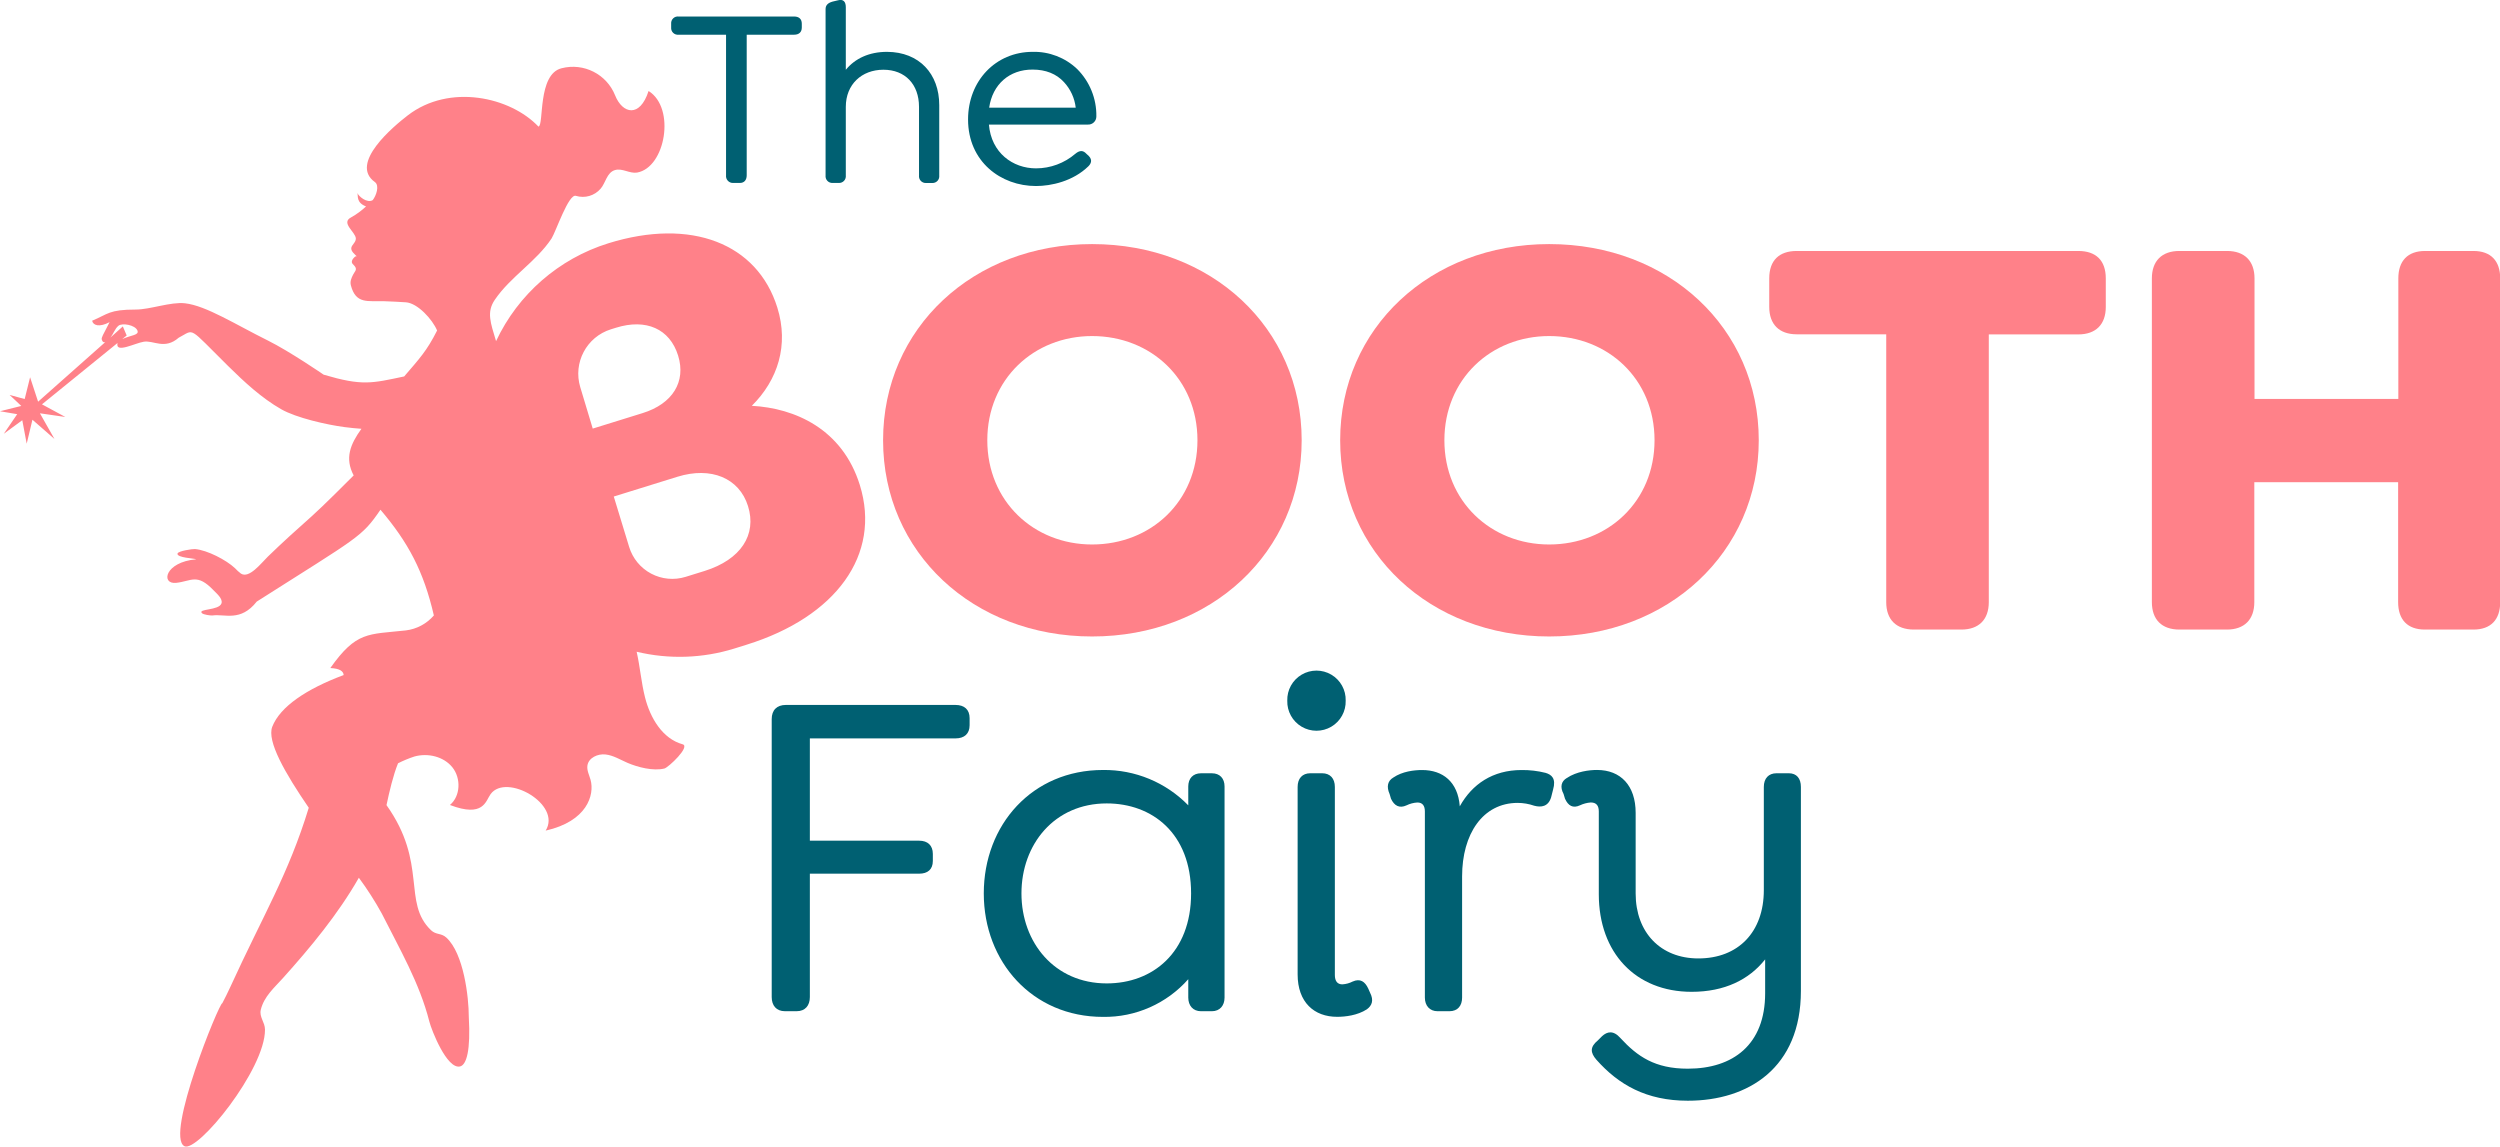
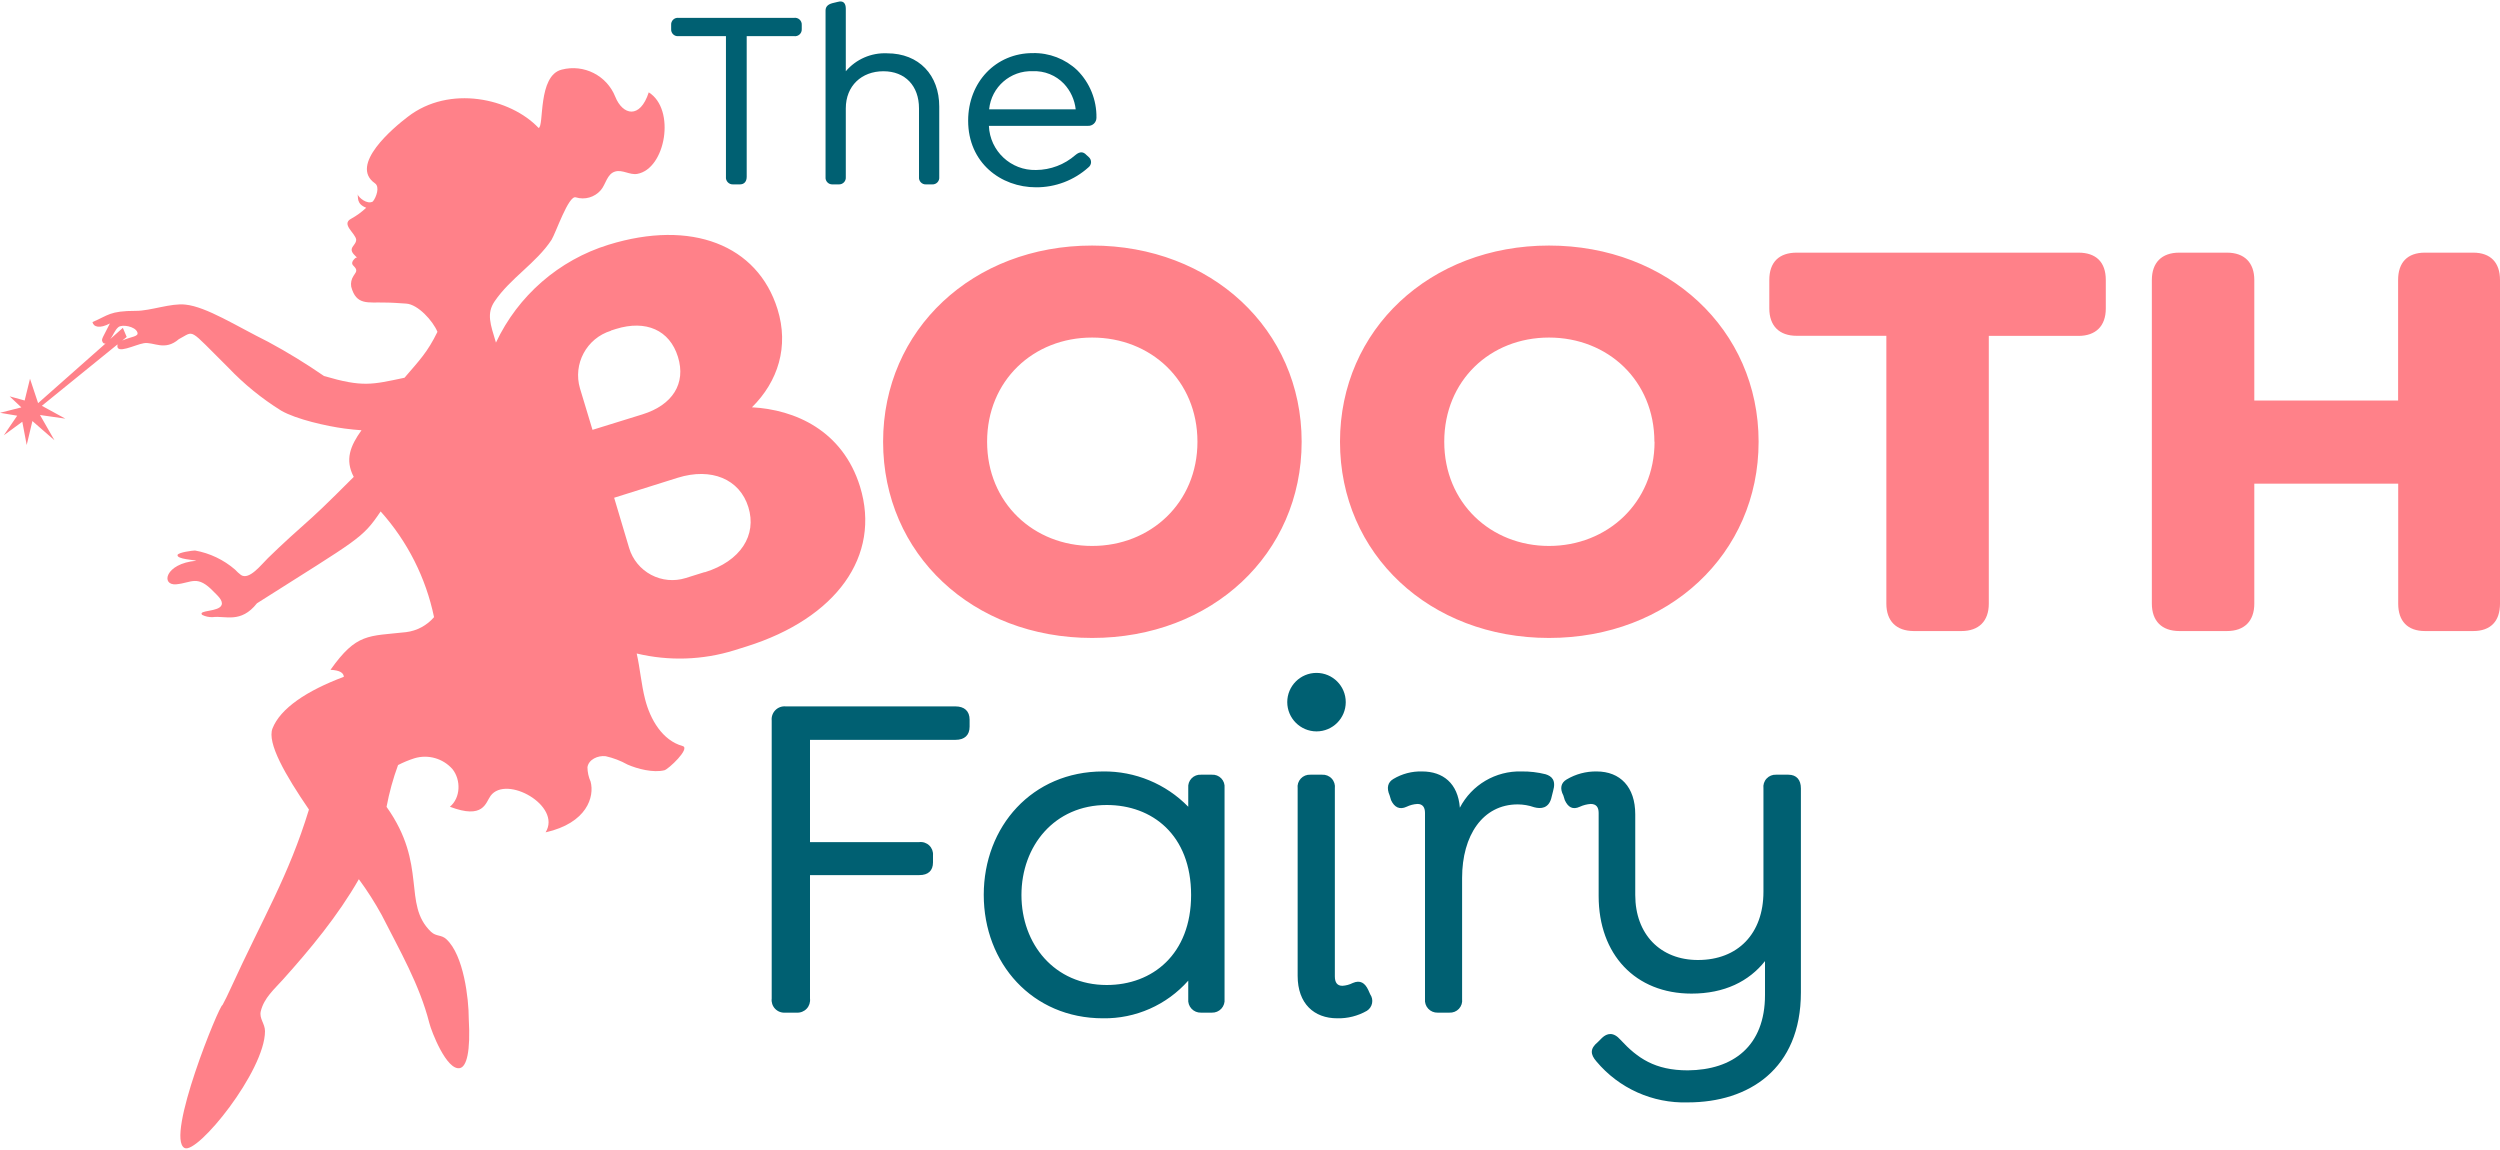
- <svg xmlns="http://www.w3.org/2000/svg" id="Layer_1" data-name="Layer 1" viewBox="0 0 1002 459.58">
+ <svg xmlns="http://www.w3.org/2000/svg" id="Layer_1" data-name="Layer 1" width="600" viewBox="0 0 500 230">
  <defs>
-     <style>.cls-1{fill:#ff8189;}.cls-2{fill:#006072;}</style>
+     <style>
+       .cls-1{fill:#ff8189}.cls-2{fill:#006072}
+     </style>
  </defs>
-   <path class="cls-1" d="M366.94,191.63c0-45,36.17-78.63,83.77-78.63,47.83,0,84,33.6,84,78.63,0,44.8-36.17,78.64-84,78.64C403.11,270.27,366.94,236.67,366.94,191.63Zm126,0c0-24.5-18.67-41.77-42.23-41.77-23.34,0-42,17.27-42,41.77s18.66,41.77,42,41.77C474.27,233.4,492.94,216.13,492.94,191.63Z" transform="translate(-13 -15.17)" />
-   <path class="cls-1" d="M550.14,191.63c0-45,36.17-78.63,83.77-78.63,47.83,0,84,33.6,84,78.63,0,44.8-36.17,78.64-84,78.64C586.31,270.27,550.14,236.67,550.14,191.63Zm126,0c0-24.5-18.66-41.77-42.23-41.77-23.34,0-42,17.27-42,41.77s18.66,41.77,42,41.77C657.48,233.4,676.14,216.13,676.14,191.63Z" transform="translate(-13 -15.17)" />
-   <path class="cls-1" d="M769,256.5V149.16H733.11c-7,0-11-4-11-11V126.76c0-7.23,4-11,11-11H846c7,0,11,3.73,11,11V138.2c0,7-4,11-11,11H810.11V256.5c0,7-4,11-11,11H780C773,267.47,769,263.5,769,256.5Z" transform="translate(-13 -15.17)" />
-   <path class="cls-1" d="M875.47,256.5V126.76c0-7,4-11,11-11h19.14c7,0,11,4,11,11v48.3h57.64v-48.3c0-7,3.73-11,10.73-11h19.37c7,0,10.73,4,10.73,11V256.5c0,7-3.73,11-10.73,11H984.9c-7,0-10.73-4-10.73-11V208.43H916.53V256.5c0,7-4,11-11,11H886.43C879.43,267.47,875.47,263.5,875.47,256.5Z" transform="translate(-13 -15.17)" />
-   <path class="cls-2" d="M304,85.42V29.08H285a2.68,2.68,0,0,1-3-2.88V24.66a2.68,2.68,0,0,1,3-2.87h46.28c1.95,0,3.08,1,3.08,2.87V26.2c0,1.85-1.13,2.88-3.08,2.88h-19V85.42c0,1.84-.93,3.08-2.77,3.08h-2.67A2.76,2.76,0,0,1,304,85.42Z" transform="translate(-13 -15.17)" />
-   <path class="cls-2" d="M389.45,57.3V85.52a2.7,2.7,0,0,1-2.77,3h-2.57a2.7,2.7,0,0,1-2.77-3V58c0-9-5.54-14.88-14.26-14.88S352,49,352,58v27.5a2.7,2.7,0,0,1-2.77,3h-2.57a2.7,2.7,0,0,1-2.77-3V18.82c0-1.55.92-2.47,2.77-3l2.16-.52c2.25-.61,3.18.62,3.18,2.77V43.14c3.7-4.52,9.34-7.19,16.52-7.19C381.45,36,389.45,44.78,389.45,57.3Z" transform="translate(-13 -15.17)" />
-   <path class="cls-2" d="M428.24,82.65A24.26,24.26,0,0,0,444,76.8c1.85-1.54,3.19-1.34,4.42,0l1,.92c1.54,1.64.82,3.08-.2,4.1-6.16,6-14.89,7.91-21,7.91C414.18,89.73,401,80,401,63.05c0-15.5,11.09-27.1,25.87-27.1a25,25,0,0,1,17.85,6.88,26.25,26.25,0,0,1,7.7,19A3.24,3.24,0,0,1,449,65.1H409.36C410.28,76.39,418.9,82.65,428.24,82.65ZM409.46,58.32h34.69a18.1,18.1,0,0,0-4.73-10.26c-3-3.28-7.28-5-12.51-5C417.57,43,410.79,49,409.46,58.32Z" transform="translate(-13 -15.17)" />
-   <path class="cls-2" d="M322.3,414.8V303.38c0-3.59,2.07-5.67,5.66-5.67h68c3.59,0,5.66,1.89,5.66,5.29v2.83c0,3.4-2.07,5.29-5.66,5.29H337.59v41h43.82c3.4,0,5.47,1.89,5.47,5.29v2.83c0,3.4-2.07,5.1-5.47,5.1H337.59V414.8c0,3.4-1.88,5.66-5.28,5.66h-4.73C324.19,420.46,322.3,418.2,322.3,414.8Z" transform="translate(-13 -15.17)" />
-   <path class="cls-2" d="M503.8,330.38V415c0,3.21-1.89,5.47-5.1,5.47h-4.34c-3.21,0-5.1-2.26-5.1-5.47v-7.37a44.71,44.71,0,0,1-34.18,15.11c-28.33,0-47.78-22.1-47.78-49.48,0-27.57,19.45-49.48,47.78-49.48a46.93,46.93,0,0,1,34.18,14.17v-7.56c0-3.21,1.89-5.29,5.1-5.29h4.34C501.91,325.09,503.8,327.17,503.8,330.38Zm-13.41,42.87c0-24.17-15.67-36.07-33.8-36.07-21,0-34.19,16.43-34.19,36.07s13.22,36.07,34.19,36.07C474.9,409.32,490.39,397.05,490.39,373.25Z" transform="translate(-13 -15.17)" />
-   <path class="cls-2" d="M528.94,296a11.71,11.71,0,1,1,23.41,0,11.71,11.71,0,1,1-23.41,0Zm4.15,109.72V330.57c0-3.4,1.89-5.48,5.1-5.48h4.72c3.21,0,5.1,2.08,5.1,5.48v75.35c0,2.46,1,3.78,3,3.78a10.45,10.45,0,0,0,4.16-1.14c3-1.32,4.91,0,6.23,2.84l.75,1.7c1.52,3,.76,5.1-1.32,6.61-3.77,2.45-8.68,3-11.89,3C539.7,422.73,533.09,416.87,533.09,405.73Z" transform="translate(-13 -15.17)" />
-   <path class="cls-2" d="M635.46,331.7l-.76,3c-1.13,3.78-4,4.16-6.8,3.4a20.37,20.37,0,0,0-6.61-1.13c-14,0-22.28,12.47-22.28,29.46V415c0,3.21-1.7,5.47-5.1,5.47h-4.72c-3.21,0-5.1-2.26-5.1-5.47v-74.6c0-2.27-.94-3.59-3-3.59a11.4,11.4,0,0,0-4.35,1.14c-2.83,1.32-4.91.18-6.23-2.65l-.56-1.89c-1.33-3-.76-5.28,1.51-6.61,3.59-2.45,8.31-3,11.52-3,8.31,0,14.35,4.72,15.1,14.54,4.92-8.87,13.22-14.54,24.74-14.54a37.74,37.74,0,0,1,9.64,1.13C634.89,325.66,636.78,327.17,635.46,331.7Z" transform="translate(-13 -15.17)" />
-   <path class="cls-2" d="M734.8,330.57v81.77c0,30.78-21,44-45.32,44-16.62,0-27.76-6.42-36.64-16.43-2.46-2.83-2.64-5.1.57-7.74l1.7-1.7c2.07-1.89,4.53-2.45,7.36.76,6.8,7.36,13.79,12.27,27,12.27,18.13,0,31-9.63,31-30.21v-13.6c-6.42,8.12-16.24,13-29.46,13-22.48,0-37.21-15.67-37.21-39.09V340.39c0-2.27-.94-3.59-3.21-3.59a12.27,12.27,0,0,0-4.34,1.14c-2.83,1.32-4.72.18-6-2.65l-.57-1.89c-1.51-2.83-.94-5.1,1.32-6.42,4-2.64,9.07-3.21,12.09-3.21,9.44,0,15.48,6.23,15.48,17.19v32.29c0,15.67,10,26.06,25.12,26.06,16,0,26.25-10.57,26.25-27.38V330.57c0-3.4,1.89-5.48,5.1-5.48h4.91C733.1,325.09,734.8,327.17,734.8,330.57Z" transform="translate(-13 -15.17)" />
-   <path class="cls-1" d="M357.62,209.57c-7-22.48-26-30.82-43.29-31.75,10.47-10.38,14.89-24.35,10.23-39.35-8-25.73-34.52-36.12-67.74-25.79a74,74,0,0,0-45,39.22c-2.2-7.34-3.87-11.62-.52-16.55,6.35-9.34,16.6-15.28,22.78-24.62,1.73-2.76,6.85-18.06,9.75-17.06a9.44,9.44,0,0,0,9.91-2.88c2-2.29,2.46-6.48,5.73-7.45,2.94-.88,5.83,1.47,8.86,1,11.41-2,15.54-25.89,4.62-32.7-3.48,10.83-10.43,9.19-13.41,1.76a18.21,18.21,0,0,0-21.44-10.88c-9.76,2.37-7,23-9.29,23.39-11.28-11.92-35.72-17.36-52.4-4.48-5.53,4.26-23.62,19.23-13.18,26.69,2,1.4.52,5.59-.86,7.27-2.28,1.34-5.69-1.57-6.13-2.88.38,1.12-.59,3.84,3.47,5.4a30.56,30.56,0,0,1-6,4.39c-4.24,2.19,1.77,5.84,1.91,8.42.08,1.62-1.72,2.56-1.83,3.9s1.42,2.47,2.26,3.34c-.51-.51-1.66,1-1.8,1.3-.79,1.57.55,1.82,1.19,3s-.41,1.92-.92,3c-.7,1.38-1.3,2.73-.89,4.28,2,7.65,6.79,6.15,13.41,6.36,2.87.09,5.73.25,8.6.43,4.72.28,10.72,6.9,12.55,11.31-4.11,8.18-7.12,11.32-13.2,18.41-13,2.74-16.74,3.89-32.27-.71,0,0-13.6-9.34-22.4-13.71-12.83-6.36-24.69-13.94-33.15-14.9-5.75-.66-14,2.52-19.77,2.51-10.75,0-11.05,1.8-17.48,4.48.42,1.91,2.9,2.72,7,.57-2.74,5.39-3.36,6.15-3.12,7,.29,1,.81,1.22,1.39,1L28.27,176.17l-3.21-9.79-2.17,8.73-6.05-1.66,4.69,4.42L13,180l6.89,1.17-5.37,7.86,7.41-5.44L23.7,193l2.3-9.6,8.82,7.7L29,180.82l10.18,1.47-9.36-5.06,30.31-24.61a.79.79,0,0,0-.06.22c-.74,4,7-.13,10.56-.71,3.9-.65,8.34,3.33,14-1.61,6.57-3.4,3.36-4.87,19.82,11.37,6.48,6.39,13.42,12.82,21.22,17.28,6.08,3.49,18.39,6.26,25.43,7.18,2.42.31,4.65.53,6.76.68-4.5,6.25-6.74,11.8-3.11,18.69-.87.91-12.84,12.86-16.64,16.21-6,5.32-12,10.74-17.76,16.34-2.64,2.56-7.46,8.94-10.78,6.8a18.63,18.63,0,0,1-2.42-2.2c-3.46-3.25-11.09-7.23-16-7.64-.93-.08-6.71.75-7,1.79-.45,1.7,6.9,1.95,7.51,2.31-12.67,1.1-14.29,10.11-8.07,9.45s8.35-4,15.08,3.06c1.1,1.16,3.73,3.3,3.1,5.16-1,2.93-9.63,2.09-7.84,3.92.62.63,3.48,1,4.19.93,5-.71,11.28,2.67,17.78-5.56,41-26.07,42-25.73,49.59-36.82,11.14,13.09,17.33,24.71,21.4,42.37a17.65,17.65,0,0,1-11.23,6c-15.19,1.67-19.77.28-30.27,15.08,3.85.2,5.22,1.27,5.35,2.81-15,5.61-25.48,12.7-28.61,20.7-2.26,5.78,5.16,18.67,14.62,32.49-8.19,26.78-18.16,42.77-31.52,72-1,2.13-2,4.23-3.13,6.34-1.12-.45-23,53.12-15.21,57.29,5.22,2.78,32.41-30.73,32.32-46.7,0-3-2.4-5.06-1.68-8,1.3-5.3,5.38-8.78,8.88-12.67,10.9-12.13,22.08-25.57,30.42-40.21A127.52,127.52,0,0,1,166,381.28c7.1,14.11,15.17,27.88,19.08,43.33.86,3.38,7,19.14,12.27,18,2.65-.59,4.32-6.46,3.54-19.93,0-7.8-2-25.34-9-31.73-2.05-1.89-4.09-1-6.14-2.95-11.64-11.18-1.2-26.69-17.84-50.14,1.14-5.39,2.68-12,4.62-16.76a46,46,0,0,1,6.59-2.73c5.38-1.49,11.72,0,15.21,4.36s3.28,11.51-1,15.08c13.58,5.19,14.3-1.64,16.32-4.38,6.29-8.53,28.58,4.1,22.05,14.65,16.59-3.74,19.66-14.27,18-20.35-.53-1.91-1.56-3.8-1.26-5.76.48-3.11,4.17-4.77,7.28-4.41s5.88,2.1,8.76,3.35c4.09,1.76,10.36,3.39,14.82,2.28,1.56-.39,10.55-8.81,7.29-9.71-8.11-2.24-13-10.61-15.05-18.75-1.53-6-2-12.3-3.37-18.34a73.83,73.83,0,0,0,39.13-1.28l5-1.56C348,262.42,366.31,237.56,357.62,209.57ZM62,151.07l1.78-1.44L62.23,146l-5,4.49c1.33-1.66,1.79-3.54,3.25-4.76s6.69-.35,7.61,1.93C68.8,149.56,65.69,149.41,62,151.07Zm195.87-3.92,2.06-.64c12-3.73,21.52.43,24.86,11.18,3.26,10.49-2.23,19.32-14.22,23.05l-20,6.21-5-16.6A18.64,18.64,0,0,1,257.87,147.15ZM295.43,244l-7.63,2.37a18.06,18.06,0,0,1-22.64-12L259,214.18l25.5-7.92c13.48-4.19,24.8.51,28.3,11.75C316.41,229.5,309.92,239.46,295.43,244Z" transform="translate(-13 -15.17)" />
+   <path class="cls-1" d="M176.62 88.35c0-22.48 18-39.24 41.8-39.24s41.91 16.76 41.91 39.24-18 39.24-41.91 39.24-41.8-16.77-41.8-39.24zm62.87 0c0-12.23-9.31-20.84-21.07-20.84s-21 8.61-21 20.84 9.31 20.84 21 20.84 21.07-8.62 21.07-20.84zM268 88.35c0-22.48 18.05-39.24 41.8-39.24s41.92 16.76 41.92 39.24-18.05 39.24-41.92 39.24S268 110.82 268 88.35zm62.88 0c0-12.23-9.32-20.84-21.08-20.84s-20.95 8.61-20.95 20.84 9.31 20.84 20.95 20.84 21.11-8.62 21.11-20.84zM377.27 120.72V67.16h-17.93c-3.5 0-5.48-2-5.48-5.48V56c0-3.61 2-5.47 5.48-5.47h56.35c3.49 0 5.47 1.86 5.47 5.47v5.7c0 3.5-2 5.48-5.47 5.48h-17.93v53.56c0 3.49-2 5.47-5.47 5.47h-9.55c-3.49-.02-5.47-2-5.47-5.49zM430.37 120.72V56c0-3.5 2-5.47 5.47-5.47h9.55c3.5 0 5.47 2 5.47 5.47v24.1h28.76V56c0-3.5 1.87-5.47 5.36-5.47h9.66c3.5 0 5.36 2 5.36 5.47v64.74c0 3.49-1.86 5.47-5.36 5.47H485c-3.49 0-5.36-2-5.36-5.47v-24h-28.78v24c0 3.49-2 5.47-5.47 5.47h-9.55c-3.49-.02-5.47-2-5.47-5.49z" />
+   <path class="cls-2" d="M145.19 35.35V7.23h-9.47a1.33 1.33 0 01-1.49-1.43V5a1.33 1.33 0 011.49-1.43h23.09A1.35 1.35 0 01160.35 5v.8a1.35 1.35 0 01-1.54 1.43h-9.47v28.12c0 .92-.46 1.53-1.38 1.53h-1.33a1.37 1.37 0 01-1.44-1.53zM187.85 21.31V35.4a1.34 1.34 0 01-1.39 1.48h-1.27a1.34 1.34 0 01-1.39-1.48V21.67c0-4.5-2.76-7.42-7.12-7.42s-7.52 2.92-7.52 7.42V35.4a1.35 1.35 0 01-1.39 1.48h-1.28a1.34 1.34 0 01-1.38-1.48V2.11c0-.77.46-1.23 1.38-1.48l1.08-.26c1.12-.31 1.59.31 1.59 1.38v12.5a10.22 10.22 0 018.24-3.59c6.45 0 10.45 4.41 10.45 10.65zM207.2 34a12.07 12.07 0 007.89-3c.92-.76 1.59-.66 2.2 0l.51.46a1.32 1.32 0 01-.1 2 15.53 15.53 0 01-10.5 4c-7 0-13.57-4.87-13.57-13.32 0-7.73 5.54-13.52 12.91-13.52a12.51 12.51 0 018.91 3.43 13.11 13.11 0 013.84 9.48 1.62 1.62 0 01-1.74 1.64h-19.77A9.19 9.19 0 00207.2 34zm-9.37-12.13h17.31a8.93 8.93 0 00-2.35-5.12 8.14 8.14 0 00-6.25-2.51 8.44 8.44 0 00-8.71 7.59zM154.34 199.71v-55.6a2.58 2.58 0 012.83-2.83h33.92c1.79 0 2.83.94 2.83 2.64v1.41c0 1.7-1 2.64-2.83 2.64H162v20.45h21.87a2.46 2.46 0 012.73 2.64v1.41c0 1.7-1 2.55-2.73 2.55H162v24.69a2.52 2.52 0 01-2.64 2.82H157a2.52 2.52 0 01-2.66-2.82zM244.91 157.58v42.22a2.47 2.47 0 01-2.54 2.73h-2.17a2.48 2.48 0 01-2.55-2.73v-3.67a22.32 22.32 0 01-17.05 7.53c-14.14 0-23.85-11-23.85-24.69s9.71-24.68 23.85-24.68a23.42 23.42 0 0117.05 7.06v-3.77a2.41 2.41 0 012.55-2.64h2.17a2.4 2.4 0 012.54 2.64zM238.22 179c0-12.06-7.82-18-16.87-18-10.46 0-17.06 8.19-17.06 18s6.6 18 17.06 18c9.14 0 16.87-6.15 16.87-18zM257.45 140.43a5.85 5.85 0 115.85 5.85 5.87 5.87 0 01-5.85-5.85zm2.08 54.75v-37.5a2.43 2.43 0 012.54-2.74h2.36a2.43 2.43 0 012.54 2.74v37.6c0 1.22.47 1.88 1.51 1.88a5.27 5.27 0 002.07-.56c1.51-.66 2.45 0 3.11 1.41l.38.85a2.33 2.33 0 01-.66 3.3 11.41 11.41 0 01-5.94 1.5c-4.61 0-7.91-2.92-7.91-8.48zM310.61 158.24l-.38 1.51c-.57 1.89-2 2.07-3.39 1.7a10.05 10.05 0 00-3.3-.57c-7 0-11.12 6.22-11.12 14.7v24.22a2.43 2.43 0 01-2.54 2.73h-2.36a2.47 2.47 0 01-2.52-2.73v-37.22c0-1.13-.48-1.79-1.51-1.79a5.71 5.71 0 00-2.17.56c-1.41.66-2.45.1-3.11-1.32l-.28-.94c-.66-1.51-.38-2.64.75-3.3a10.57 10.57 0 015.75-1.5c4.15 0 7.16 2.35 7.54 7.25a13.46 13.46 0 0112.34-7.25 18.58 18.58 0 014.81.56c1.2.38 2.15 1.15 1.49 3.39zM360.18 157.68v40.8c0 15.36-10.46 22-22.62 22a22.91 22.91 0 01-18.28-8.2c-1.22-1.41-1.32-2.54.28-3.86l.85-.85c1-.94 2.26-1.23 3.68.38 3.39 3.67 6.88 6.12 13.47 6.12C346.61 214 353 209.22 353 199v-6.78c-3.21 4.05-8.11 6.5-14.7 6.5-11.22 0-18.57-7.82-18.57-19.51v-16.63c0-1.13-.47-1.79-1.6-1.79a6.28 6.28 0 00-2.17.56c-1.41.66-2.35.1-3-1.32l-.29-.94c-.75-1.41-.47-2.54.66-3.2a11.38 11.38 0 016-1.6c4.71 0 7.72 3.1 7.72 8.57V179c0 7.83 5 13 12.54 13 8 0 13.1-5.28 13.1-13.66v-20.66a2.43 2.43 0 012.54-2.74h2.45c1.65 0 2.5 1.06 2.5 2.74z" />
+   <path class="cls-1" d="M172 97.3c-3.49-11.22-13-15.38-21.61-15.84 5.23-5.18 7.44-12.16 5.11-19.64-4-12.84-17.22-18-33.8-12.87a36.93 36.93 0 00-22.51 19.57c-1.1-3.66-1.93-5.8-.26-8.26 3.17-4.66 8.29-7.62 11.37-12.28.86-1.38 3.42-9 4.86-8.51a4.75 4.75 0 005-1.44c1-1.15 1.23-3.24 2.86-3.72 1.47-.44 2.91.73 4.42.47 5.69-1 7.75-12.92 2.31-16.31-1.74 5.4-5.21 4.58-6.7.87a9.07 9.07 0 00-10.69-5.42c-4.87 1.18-3.5 11.45-4.64 11.67-5.63-5.95-17.83-8.67-26.15-2.24C78.76 25.48 69.73 33 75 36.67c1 .7.26 2.79-.43 3.63-1.14.67-2.84-.79-3.06-1.44.19.56-.3 1.91 1.73 2.69a14.53 14.53 0 01-3 2.19c-2.11 1.1.89 2.92 1 4.21 0 .81-.86 1.27-.91 1.94s.7 1.23 1.12 1.67c-.25-.26-.82.5-.9.65-.39.78.28.91.6 1.51s-.2 1-.46 1.48a3 3 0 00-.45 2.13c1 3.82 3.39 3.07 6.69 3.18 1.44 0 2.87.12 4.3.21 2.35.14 5.35 3.44 6.26 5.65-2 4.08-3.55 5.64-6.59 9.18-6.5 1.37-8.35 1.94-16.1-.35a118.65 118.65 0 00-11.18-6.84c-6.4-3.18-12.32-7-16.54-7.44-2.87-.33-7 1.26-9.87 1.25-5.36 0-5.51.9-8.72 2.24.21 1 1.45 1.36 3.49.28-1.36 2.69-1.67 3.07-1.55 3.5s.4.61.69.5L7.62 80.63 6 75.75 4.93 80.1l-3-.83 2.34 2.21L0 82.56l3.44.58-2.68 3.92 3.7-2.71.88 4.65 1.14-4.79 4.41 3.84L8 83l5.07.73-4.7-2.57L23.5 68.88a.35.35 0 000 .11c-.37 2 3.51-.06 5.27-.35 1.94-.33 4.16 1.66 7-.81 3.27-1.69 1.67-2.43 9.88 5.68a54 54 0 0010.59 8.62c3 1.74 9.18 3.12 12.69 3.58 1.21.16 2.32.27 3.37.34-2.24 3.12-3.36 5.89-1.55 9.33-.43.45-6.4 6.41-8.3 8.08-3 2.66-6 5.36-8.86 8.16-1.32 1.28-3.72 4.46-5.38 3.39a9 9 0 01-1.21-1.1 16.79 16.79 0 00-8-3.81c-.46 0-3.35.38-3.49.89-.22.85 3.45 1 3.75 1.16-6.32.55-7.13 5-4 4.71s4.17-2 7.53 1.53c.55.58 1.86 1.65 1.54 2.58-.49 1.46-4.8 1-3.91 2a4.32 4.32 0 002.1.46c2.51-.35 5.63 1.34 8.87-2.77 20.47-13 21-12.84 24.74-18.37a45.52 45.52 0 0110.68 21.14 8.8 8.8 0 01-5.6 3c-7.58.84-9.87.14-15.11 7.53 1.92.1 2.61.63 2.67 1.4-7.47 2.8-12.71 6.34-14.27 10.33-1.13 2.89 2.57 9.32 7.29 16.22-4.09 13.36-9.06 21.34-15.73 35.93-.48 1.07-1 2.12-1.56 3.17-.56-.22-11.49 26.51-7.59 28.59C39.47 230.93 53 214.2 53 206.23c0-1.5-1.2-2.52-.84-4 .65-2.65 2.69-4.38 4.43-6.32 5.44-6.06 11-12.76 15.18-20.07a63.93 63.93 0 014.57 7.16c3.55 7 7.57 13.91 9.53 21.62.42 1.69 3.47 9.55 6.11 9 1.33-.29 2.16-3.22 1.77-9.94 0-3.9-1-12.65-4.48-15.84-1-.94-2-.49-3.06-1.47-5.81-5.58-.6-13.32-8.9-25a52.26 52.26 0 012.3-8.36 21.32 21.32 0 013.29-1.36 7.33 7.33 0 017.59 2.17c1.74 2.17 1.64 5.75-.51 7.53 6.78 2.58 7.13-.82 8.14-2.19 3.14-4.25 14.27 2 11 7.31 8.28-1.87 9.81-7.12 9-10.15a7.23 7.23 0 01-.63-2.88c.24-1.55 2.08-2.38 3.64-2.2a16.28 16.28 0 014.37 1.67c2 .88 5.16 1.69 7.39 1.14.78-.19 5.26-4.39 3.64-4.84-4.05-1.12-6.48-5.3-7.51-9.36-.77-3-1-6.14-1.68-9.15a36.9 36.9 0 0019.52-.64l2.49-.78c17.83-5.61 26.95-18.02 22.65-31.98zM24.45 68.11l.89-.72-.77-1.82-2.52 2.24c.66-.83.89-1.77 1.62-2.38s3.34-.17 3.79 1c.38.92-1.17.85-3.01 1.68zm97.74-2l1-.32c6-1.86 10.74.22 12.4 5.58s-1.11 9.64-7.09 11.5l-10 3.1-2.5-8.28a9.31 9.31 0 016.19-11.54zm18.74 48.31l-3.8 1.19a9 9 0 01-11.3-6l-3-10.06 12.72-4c6.72-2.09 12.38.26 14.12 5.87s-1.51 10.8-8.74 13.04z" />
</svg>
